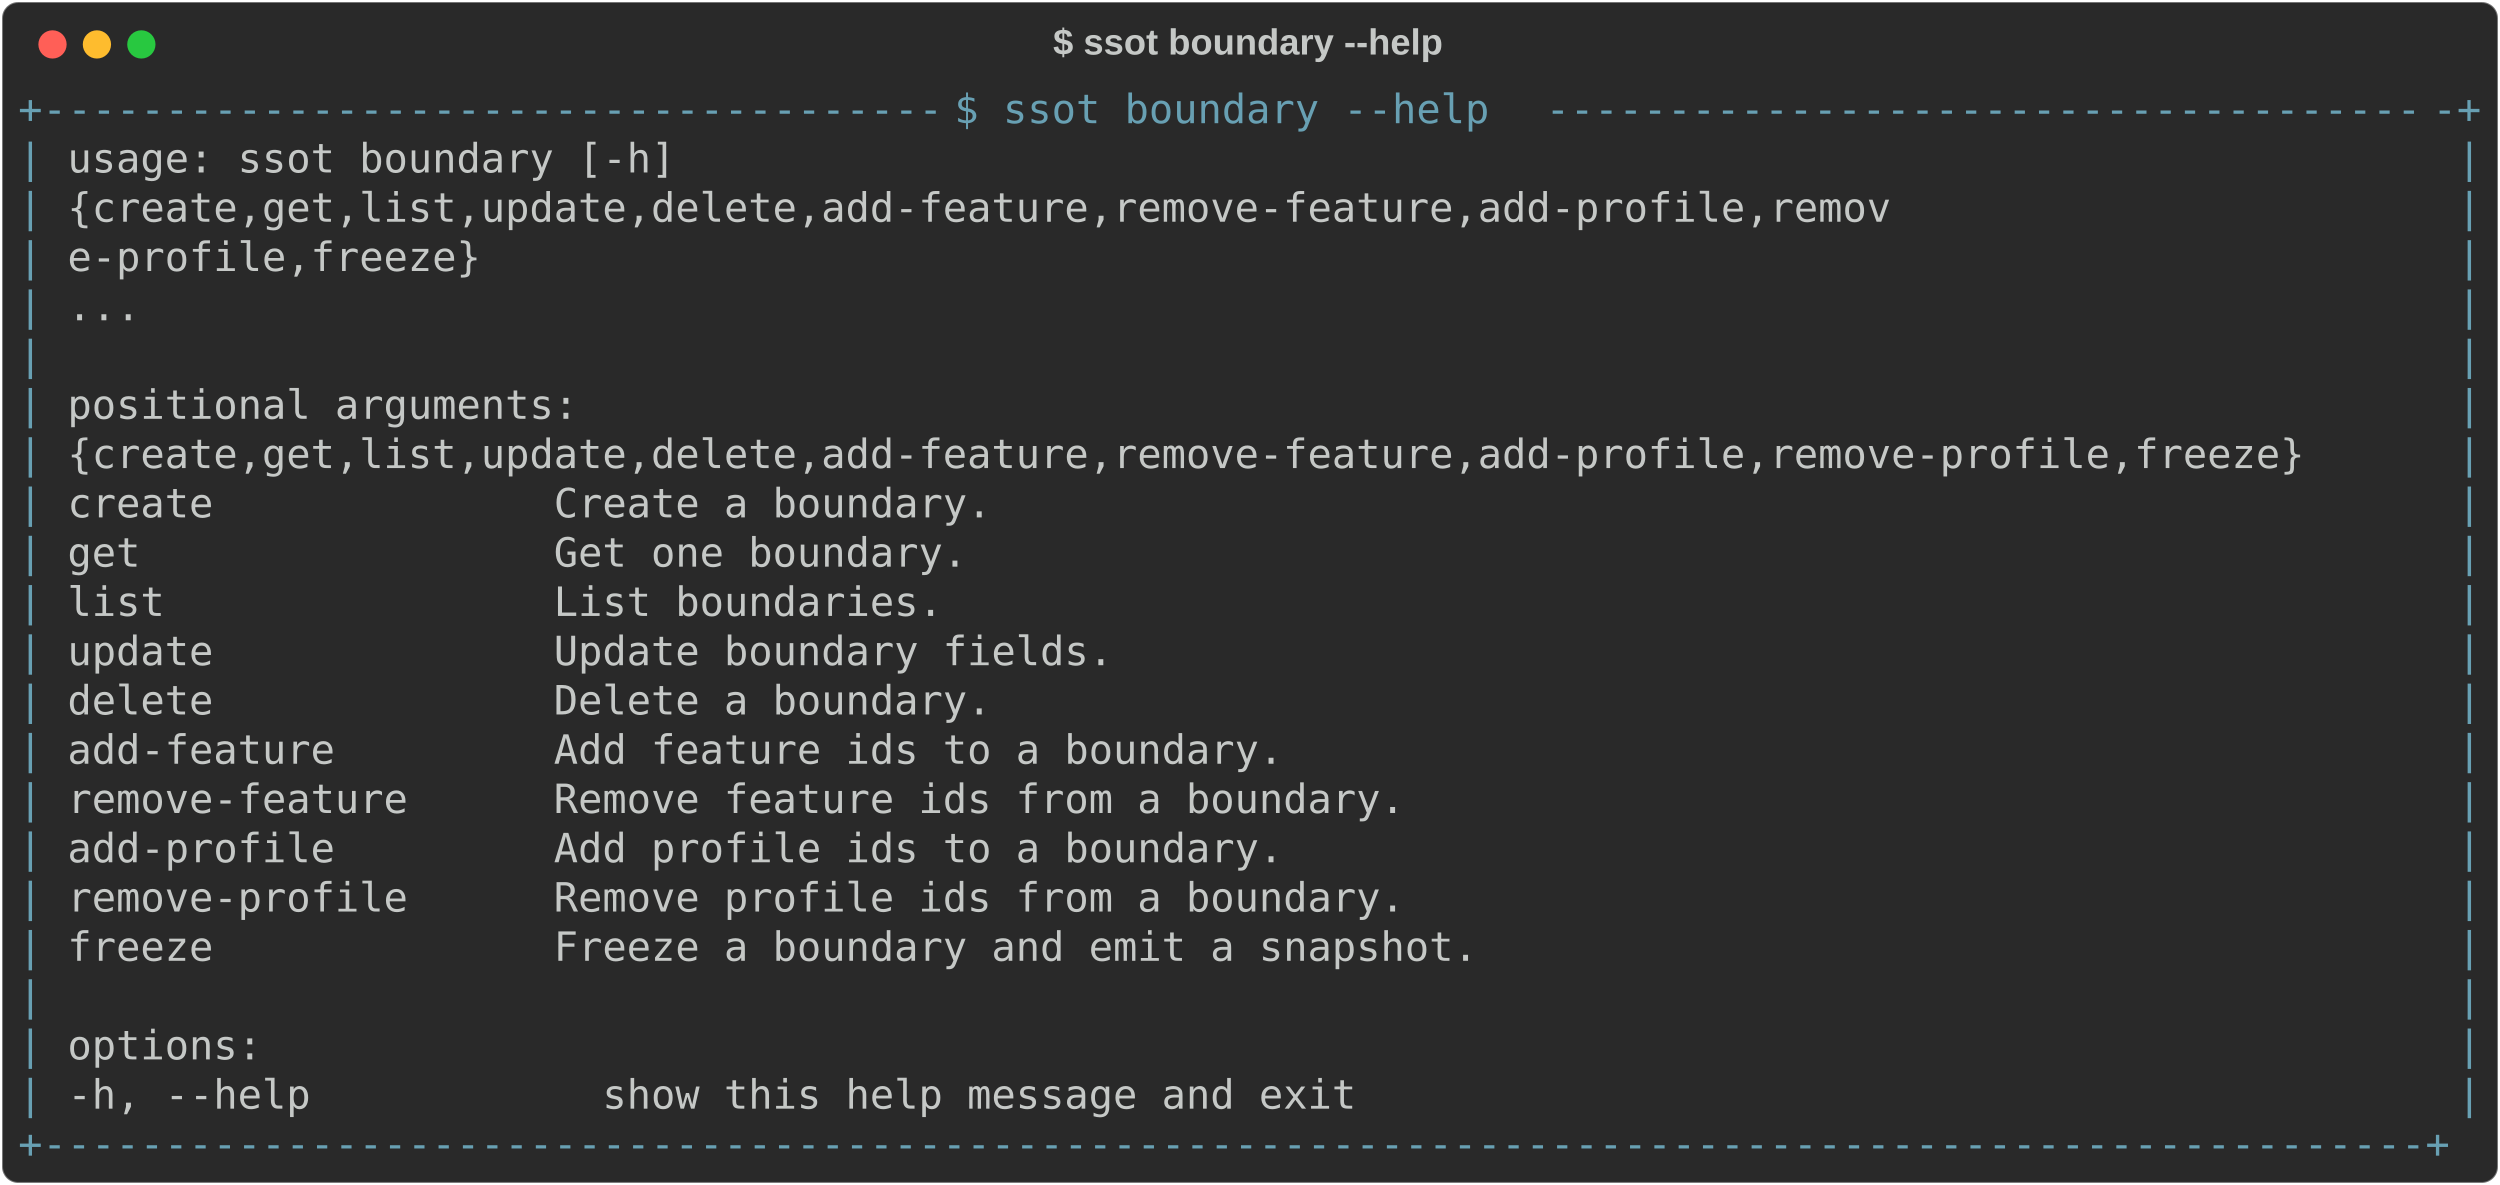
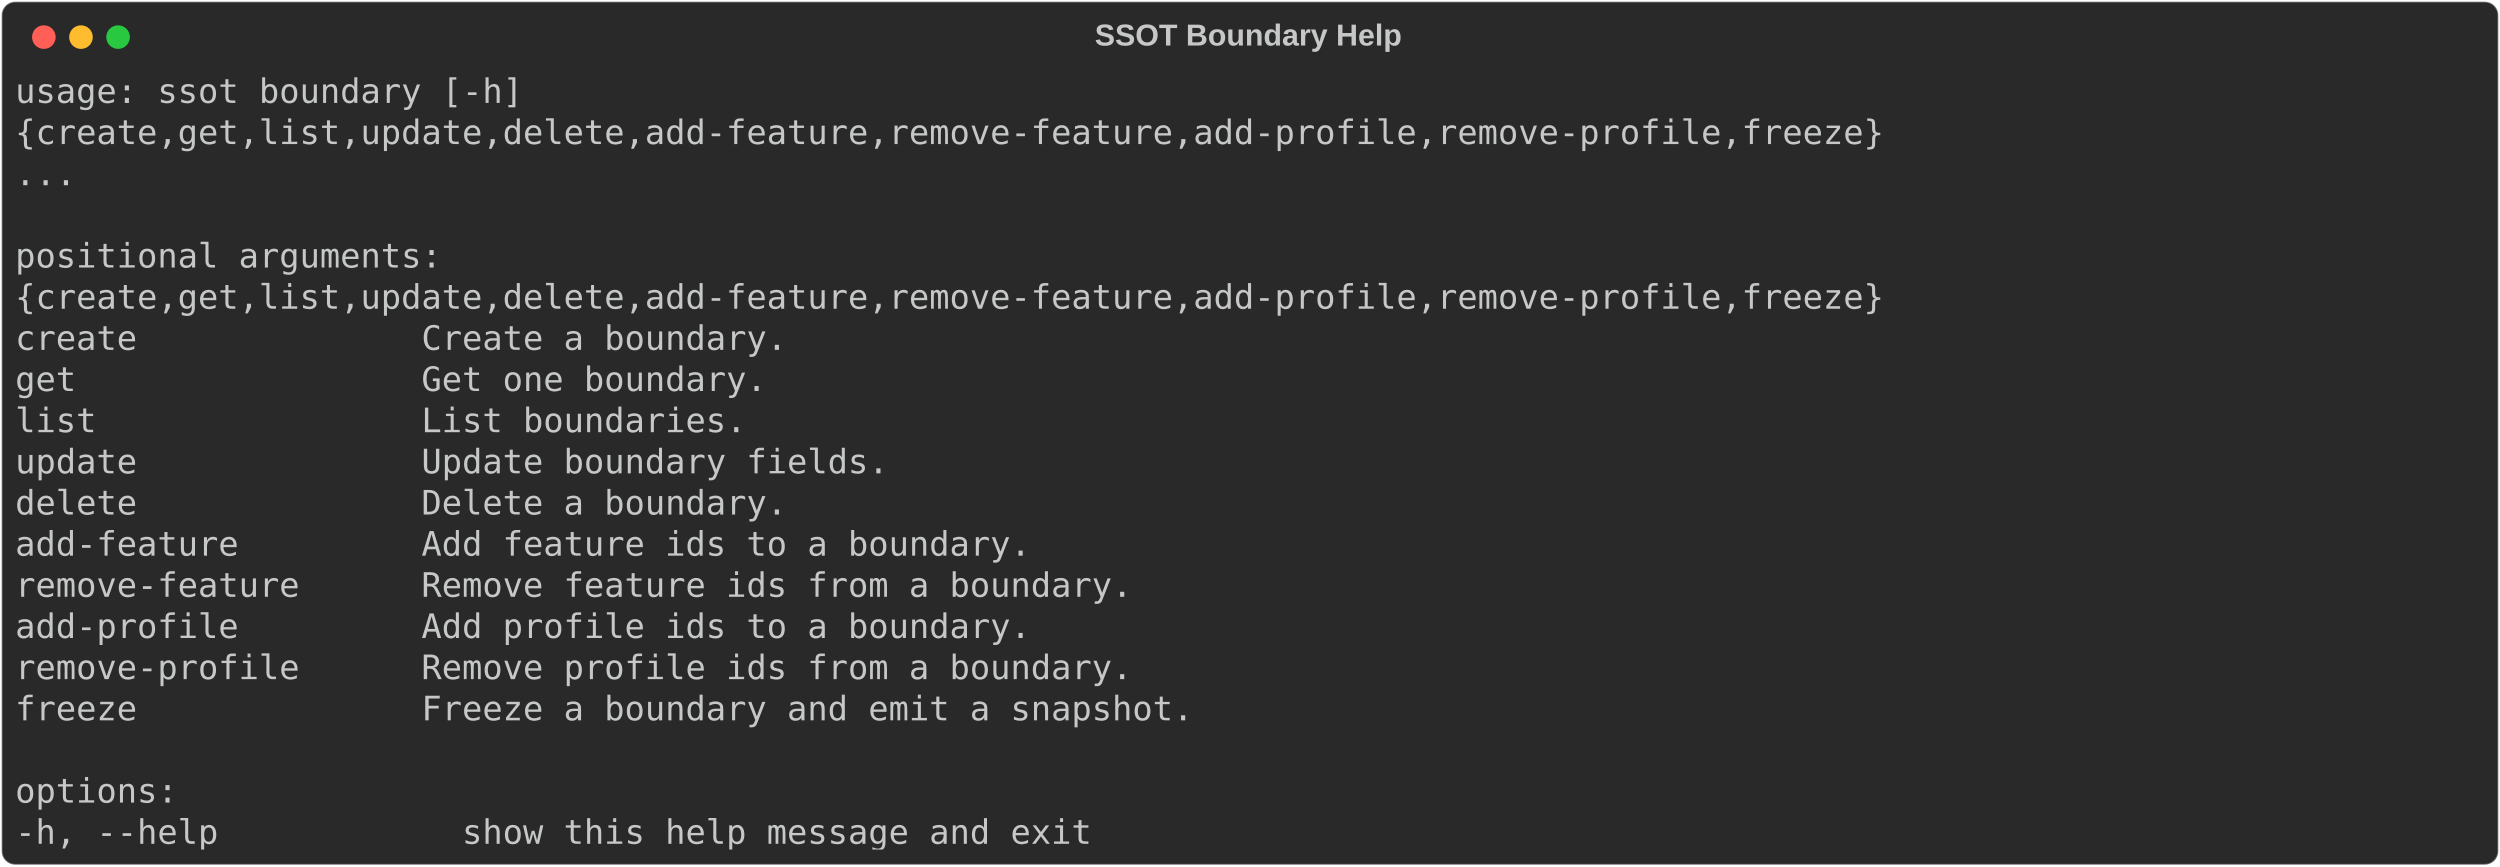
- <svg xmlns="http://www.w3.org/2000/svg" class="rich-terminal" viewBox="0 0 1238 586.8">
+ <svg xmlns="http://www.w3.org/2000/svg" class="rich-terminal" viewBox="0 0 1482 513.6">
  <style>

    @font-face {
        font-family: "Fira Code";
        src: local("FiraCode-Regular"),
                url("https://cdnjs.cloudflare.com/ajax/libs/firacode/6.2.0/woff2/FiraCode-Regular.woff2") format("woff2"),
                url("https://cdnjs.cloudflare.com/ajax/libs/firacode/6.2.0/woff/FiraCode-Regular.woff") format("woff");
        font-style: normal;
        font-weight: 400;
    }
    @font-face {
        font-family: "Fira Code";
        src: local("FiraCode-Bold"),
                url("https://cdnjs.cloudflare.com/ajax/libs/firacode/6.2.0/woff2/FiraCode-Bold.woff2") format("woff2"),
                url("https://cdnjs.cloudflare.com/ajax/libs/firacode/6.2.0/woff/FiraCode-Bold.woff") format("woff");
        font-style: bold;
        font-weight: 700;
    }

-     .terminal-4168868324-matrix {
+     .terminal-23107244-matrix {
        font-family: Fira Code, monospace;
        font-size: 20px;
        line-height: 24.4px;
        font-variant-east-asian: full-width;
    }

-     .terminal-4168868324-title {
+     .terminal-23107244-title {
        font-size: 18px;
        font-weight: bold;
        font-family: arial;
    }

-     .terminal-4168868324-r1 { fill: #68a0b3 }
- .terminal-4168868324-r2 { fill: #c5c8c6 }
+     .terminal-23107244-r1 { fill: #c5c8c6 }
    </style>
  <defs>
-     <clipPath id="terminal-4168868324-clip-terminal">
-       <rect x="0" y="0" width="1219.0" height="535.8" />
+     <clipPath id="terminal-23107244-clip-terminal">
+       <rect x="0" y="0" width="1463.0" height="462.6" />
    </clipPath>
-     <clipPath id="terminal-4168868324-line-0">
-       <rect x="0" y="1.5" width="1220" height="24.65" />
+     <clipPath id="terminal-23107244-line-0">
+       <rect x="0" y="1.5" width="1464" height="24.65" />
    </clipPath>
-     <clipPath id="terminal-4168868324-line-1">
-       <rect x="0" y="25.9" width="1220" height="24.65" />
+     <clipPath id="terminal-23107244-line-1">
+       <rect x="0" y="25.9" width="1464" height="24.65" />
    </clipPath>
-     <clipPath id="terminal-4168868324-line-2">
-       <rect x="0" y="50.3" width="1220" height="24.65" />
+     <clipPath id="terminal-23107244-line-2">
+       <rect x="0" y="50.3" width="1464" height="24.65" />
    </clipPath>
-     <clipPath id="terminal-4168868324-line-3">
-       <rect x="0" y="74.7" width="1220" height="24.65" />
+     <clipPath id="terminal-23107244-line-3">
+       <rect x="0" y="74.7" width="1464" height="24.65" />
    </clipPath>
-     <clipPath id="terminal-4168868324-line-4">
-       <rect x="0" y="99.1" width="1220" height="24.65" />
+     <clipPath id="terminal-23107244-line-4">
+       <rect x="0" y="99.1" width="1464" height="24.65" />
    </clipPath>
-     <clipPath id="terminal-4168868324-line-5">
-       <rect x="0" y="123.5" width="1220" height="24.65" />
+     <clipPath id="terminal-23107244-line-5">
+       <rect x="0" y="123.5" width="1464" height="24.65" />
    </clipPath>
-     <clipPath id="terminal-4168868324-line-6">
-       <rect x="0" y="147.9" width="1220" height="24.65" />
+     <clipPath id="terminal-23107244-line-6">
+       <rect x="0" y="147.9" width="1464" height="24.65" />
    </clipPath>
-     <clipPath id="terminal-4168868324-line-7">
-       <rect x="0" y="172.3" width="1220" height="24.65" />
+     <clipPath id="terminal-23107244-line-7">
+       <rect x="0" y="172.3" width="1464" height="24.65" />
    </clipPath>
-     <clipPath id="terminal-4168868324-line-8">
-       <rect x="0" y="196.7" width="1220" height="24.65" />
+     <clipPath id="terminal-23107244-line-8">
+       <rect x="0" y="196.7" width="1464" height="24.65" />
    </clipPath>
-     <clipPath id="terminal-4168868324-line-9">
-       <rect x="0" y="221.1" width="1220" height="24.65" />
+     <clipPath id="terminal-23107244-line-9">
+       <rect x="0" y="221.1" width="1464" height="24.65" />
    </clipPath>
-     <clipPath id="terminal-4168868324-line-10">
-       <rect x="0" y="245.5" width="1220" height="24.65" />
+     <clipPath id="terminal-23107244-line-10">
+       <rect x="0" y="245.5" width="1464" height="24.65" />
    </clipPath>
-     <clipPath id="terminal-4168868324-line-11">
-       <rect x="0" y="269.9" width="1220" height="24.65" />
+     <clipPath id="terminal-23107244-line-11">
+       <rect x="0" y="269.9" width="1464" height="24.65" />
    </clipPath>
-     <clipPath id="terminal-4168868324-line-12">
-       <rect x="0" y="294.3" width="1220" height="24.65" />
+     <clipPath id="terminal-23107244-line-12">
+       <rect x="0" y="294.3" width="1464" height="24.65" />
    </clipPath>
-     <clipPath id="terminal-4168868324-line-13">
-       <rect x="0" y="318.7" width="1220" height="24.65" />
+     <clipPath id="terminal-23107244-line-13">
+       <rect x="0" y="318.7" width="1464" height="24.65" />
    </clipPath>
-     <clipPath id="terminal-4168868324-line-14">
-       <rect x="0" y="343.1" width="1220" height="24.65" />
+     <clipPath id="terminal-23107244-line-14">
+       <rect x="0" y="343.1" width="1464" height="24.65" />
    </clipPath>
-     <clipPath id="terminal-4168868324-line-15">
-       <rect x="0" y="367.5" width="1220" height="24.65" />
+     <clipPath id="terminal-23107244-line-15">
+       <rect x="0" y="367.5" width="1464" height="24.65" />
    </clipPath>
-     <clipPath id="terminal-4168868324-line-16">
-       <rect x="0" y="391.9" width="1220" height="24.65" />
+     <clipPath id="terminal-23107244-line-16">
+       <rect x="0" y="391.9" width="1464" height="24.65" />
    </clipPath>
-     <clipPath id="terminal-4168868324-line-17">
-       <rect x="0" y="416.3" width="1220" height="24.65" />
-     </clipPath>
-     <clipPath id="terminal-4168868324-line-18">
-       <rect x="0" y="440.7" width="1220" height="24.65" />
-     </clipPath>
-     <clipPath id="terminal-4168868324-line-19">
-       <rect x="0" y="465.1" width="1220" height="24.65" />
-     </clipPath>
-     <clipPath id="terminal-4168868324-line-20">
-       <rect x="0" y="489.5" width="1220" height="24.65" />
+     <clipPath id="terminal-23107244-line-17">
+       <rect x="0" y="416.3" width="1464" height="24.65" />
    </clipPath>
  </defs>
-   <rect fill="#292929" stroke="rgba(255,255,255,0.35)" stroke-width="1" x="1" y="1" width="1236" height="584.8" rx="8" />
-   <text class="terminal-4168868324-title" fill="#c5c8c6" text-anchor="middle" x="618" y="27">$ ssot boundary --help</text>
+   <rect fill="#292929" stroke="rgba(255,255,255,0.35)" stroke-width="1" x="1" y="1" width="1480" height="511.6" rx="8" />
+   <text class="terminal-23107244-title" fill="#c5c8c6" text-anchor="middle" x="740" y="27">SSOT Boundary Help</text>
  <g transform="translate(26,22)">
    <circle cx="0" cy="0" r="7" fill="#ff5f57" />
    <circle cx="22" cy="0" r="7" fill="#febc2e" />
    <circle cx="44" cy="0" r="7" fill="#28c840" />
  </g>
-   <g transform="translate(9, 41)" clip-path="url(#terminal-4168868324-clip-terminal)">
-     <g class="terminal-4168868324-matrix">
-       <text class="terminal-4168868324-r1" x="0" y="20" textLength="24.4" clip-path="url(#terminal-4168868324-line-0)">+-</text>
-       <text class="terminal-4168868324-r1" x="24.4" y="20" textLength="439.2" clip-path="url(#terminal-4168868324-line-0)">------------------------------------</text>
-       <text class="terminal-4168868324-r1" x="463.6" y="20" textLength="292.8" clip-path="url(#terminal-4168868324-line-0)"> $ ssot boundary --help </text>
-       <text class="terminal-4168868324-r1" x="756.4" y="20" textLength="439.2" clip-path="url(#terminal-4168868324-line-0)">------------------------------------</text>
-       <text class="terminal-4168868324-r1" x="1195.6" y="20" textLength="24.4" clip-path="url(#terminal-4168868324-line-0)">-+</text>
-       <text class="terminal-4168868324-r2" x="1220" y="20" textLength="12.2" clip-path="url(#terminal-4168868324-line-0)">
+   <g transform="translate(9, 41)" clip-path="url(#terminal-23107244-clip-terminal)">
+     <g class="terminal-23107244-matrix">
+       <text class="terminal-23107244-r1" x="0" y="20" textLength="305" clip-path="url(#terminal-23107244-line-0)">usage: ssot boundary [-h]</text>
+       <text class="terminal-23107244-r1" x="1464" y="20" textLength="12.2" clip-path="url(#terminal-23107244-line-0)">
</text>
-       <text class="terminal-4168868324-r1" x="0" y="44.4" textLength="12.2" clip-path="url(#terminal-4168868324-line-1)">|</text>
-       <text class="terminal-4168868324-r2" x="24.4" y="44.4" textLength="305" clip-path="url(#terminal-4168868324-line-1)">usage: ssot boundary [-h]</text>
-       <text class="terminal-4168868324-r1" x="1207.8" y="44.4" textLength="12.2" clip-path="url(#terminal-4168868324-line-1)">|</text>
-       <text class="terminal-4168868324-r2" x="1220" y="44.4" textLength="12.2" clip-path="url(#terminal-4168868324-line-1)">
+       <text class="terminal-23107244-r1" x="0" y="44.4" textLength="1378.6" clip-path="url(#terminal-23107244-line-1)">                     {create,get,list,update,delete,add-feature,remove-feature,add-profile,remove-profile,freeze}</text>
+       <text class="terminal-23107244-r1" x="1464" y="44.4" textLength="12.2" clip-path="url(#terminal-23107244-line-1)">
</text>
-       <text class="terminal-4168868324-r1" x="0" y="68.8" textLength="12.2" clip-path="url(#terminal-4168868324-line-2)">|</text>
-       <text class="terminal-4168868324-r2" x="24.4" y="68.8" textLength="1171.2" clip-path="url(#terminal-4168868324-line-2)">                     {create,get,list,update,delete,add-feature,remove-feature,add-profile,remov</text>
-       <text class="terminal-4168868324-r1" x="1207.8" y="68.8" textLength="12.2" clip-path="url(#terminal-4168868324-line-2)">|</text>
-       <text class="terminal-4168868324-r2" x="1220" y="68.8" textLength="12.2" clip-path="url(#terminal-4168868324-line-2)">
+       <text class="terminal-23107244-r1" x="0" y="68.8" textLength="292.8" clip-path="url(#terminal-23107244-line-2)">                     ...</text>
+       <text class="terminal-23107244-r1" x="1464" y="68.8" textLength="12.2" clip-path="url(#terminal-23107244-line-2)">
</text>
-       <text class="terminal-4168868324-r1" x="0" y="93.2" textLength="12.2" clip-path="url(#terminal-4168868324-line-3)">|</text>
-       <text class="terminal-4168868324-r2" x="24.4" y="93.2" textLength="207.4" clip-path="url(#terminal-4168868324-line-3)">e-profile,freeze}</text>
-       <text class="terminal-4168868324-r1" x="1207.8" y="93.2" textLength="12.2" clip-path="url(#terminal-4168868324-line-3)">|</text>
-       <text class="terminal-4168868324-r2" x="1220" y="93.2" textLength="12.2" clip-path="url(#terminal-4168868324-line-3)">
+       <text class="terminal-23107244-r1" x="1464" y="93.2" textLength="12.2" clip-path="url(#terminal-23107244-line-3)">
</text>
-       <text class="terminal-4168868324-r1" x="0" y="117.6" textLength="12.2" clip-path="url(#terminal-4168868324-line-4)">|</text>
-       <text class="terminal-4168868324-r2" x="24.4" y="117.6" textLength="292.8" clip-path="url(#terminal-4168868324-line-4)">                     ...</text>
-       <text class="terminal-4168868324-r1" x="1207.8" y="117.6" textLength="12.2" clip-path="url(#terminal-4168868324-line-4)">|</text>
-       <text class="terminal-4168868324-r2" x="1220" y="117.6" textLength="12.2" clip-path="url(#terminal-4168868324-line-4)">
+       <text class="terminal-23107244-r1" x="0" y="117.6" textLength="256.2" clip-path="url(#terminal-23107244-line-4)">positional arguments:</text>
+       <text class="terminal-23107244-r1" x="1464" y="117.6" textLength="12.2" clip-path="url(#terminal-23107244-line-4)">
</text>
-       <text class="terminal-4168868324-r1" x="0" y="142" textLength="12.2" clip-path="url(#terminal-4168868324-line-5)">|</text>
-       <text class="terminal-4168868324-r1" x="1207.8" y="142" textLength="12.2" clip-path="url(#terminal-4168868324-line-5)">|</text>
-       <text class="terminal-4168868324-r2" x="1220" y="142" textLength="12.2" clip-path="url(#terminal-4168868324-line-5)">
+       <text class="terminal-23107244-r1" x="0" y="142" textLength="1146.8" clip-path="url(#terminal-23107244-line-5)">  {create,get,list,update,delete,add-feature,remove-feature,add-profile,remove-profile,freeze}</text>
+       <text class="terminal-23107244-r1" x="1464" y="142" textLength="12.2" clip-path="url(#terminal-23107244-line-5)">
</text>
-       <text class="terminal-4168868324-r1" x="0" y="166.4" textLength="12.2" clip-path="url(#terminal-4168868324-line-6)">|</text>
-       <text class="terminal-4168868324-r2" x="24.4" y="166.4" textLength="256.2" clip-path="url(#terminal-4168868324-line-6)">positional arguments:</text>
-       <text class="terminal-4168868324-r1" x="1207.8" y="166.4" textLength="12.2" clip-path="url(#terminal-4168868324-line-6)">|</text>
-       <text class="terminal-4168868324-r2" x="1220" y="166.4" textLength="12.2" clip-path="url(#terminal-4168868324-line-6)">
+       <text class="terminal-23107244-r1" x="0" y="166.4" textLength="512.4" clip-path="url(#terminal-23107244-line-6)">    create              Create a boundary.</text>
+       <text class="terminal-23107244-r1" x="1464" y="166.4" textLength="12.2" clip-path="url(#terminal-23107244-line-6)">
</text>
-       <text class="terminal-4168868324-r1" x="0" y="190.8" textLength="12.2" clip-path="url(#terminal-4168868324-line-7)">|</text>
-       <text class="terminal-4168868324-r2" x="24.4" y="190.8" textLength="1146.8" clip-path="url(#terminal-4168868324-line-7)">  {create,get,list,update,delete,add-feature,remove-feature,add-profile,remove-profile,freeze}</text>
-       <text class="terminal-4168868324-r1" x="1207.8" y="190.8" textLength="12.2" clip-path="url(#terminal-4168868324-line-7)">|</text>
-       <text class="terminal-4168868324-r2" x="1220" y="190.8" textLength="12.2" clip-path="url(#terminal-4168868324-line-7)">
+       <text class="terminal-23107244-r1" x="0" y="190.8" textLength="500.2" clip-path="url(#terminal-23107244-line-7)">    get                 Get one boundary.</text>
+       <text class="terminal-23107244-r1" x="1464" y="190.8" textLength="12.2" clip-path="url(#terminal-23107244-line-7)">
</text>
-       <text class="terminal-4168868324-r1" x="0" y="215.2" textLength="12.2" clip-path="url(#terminal-4168868324-line-8)">|</text>
-       <text class="terminal-4168868324-r2" x="24.4" y="215.2" textLength="512.4" clip-path="url(#terminal-4168868324-line-8)">    create              Create a boundary.</text>
-       <text class="terminal-4168868324-r1" x="1207.8" y="215.2" textLength="12.2" clip-path="url(#terminal-4168868324-line-8)">|</text>
-       <text class="terminal-4168868324-r2" x="1220" y="215.2" textLength="12.2" clip-path="url(#terminal-4168868324-line-8)">
+       <text class="terminal-23107244-r1" x="0" y="215.2" textLength="488" clip-path="url(#terminal-23107244-line-8)">    list                List boundaries.</text>
+       <text class="terminal-23107244-r1" x="1464" y="215.2" textLength="12.2" clip-path="url(#terminal-23107244-line-8)">
</text>
-       <text class="terminal-4168868324-r1" x="0" y="239.6" textLength="12.2" clip-path="url(#terminal-4168868324-line-9)">|</text>
-       <text class="terminal-4168868324-r2" x="24.4" y="239.6" textLength="500.2" clip-path="url(#terminal-4168868324-line-9)">    get                 Get one boundary.</text>
-       <text class="terminal-4168868324-r1" x="1207.8" y="239.6" textLength="12.2" clip-path="url(#terminal-4168868324-line-9)">|</text>
-       <text class="terminal-4168868324-r2" x="1220" y="239.6" textLength="12.2" clip-path="url(#terminal-4168868324-line-9)">
+       <text class="terminal-23107244-r1" x="0" y="239.6" textLength="573.4" clip-path="url(#terminal-23107244-line-9)">    update              Update boundary fields.</text>
+       <text class="terminal-23107244-r1" x="1464" y="239.6" textLength="12.2" clip-path="url(#terminal-23107244-line-9)">
</text>
-       <text class="terminal-4168868324-r1" x="0" y="264" textLength="12.2" clip-path="url(#terminal-4168868324-line-10)">|</text>
-       <text class="terminal-4168868324-r2" x="24.4" y="264" textLength="488" clip-path="url(#terminal-4168868324-line-10)">    list                List boundaries.</text>
-       <text class="terminal-4168868324-r1" x="1207.8" y="264" textLength="12.2" clip-path="url(#terminal-4168868324-line-10)">|</text>
-       <text class="terminal-4168868324-r2" x="1220" y="264" textLength="12.2" clip-path="url(#terminal-4168868324-line-10)">
+       <text class="terminal-23107244-r1" x="0" y="264" textLength="512.4" clip-path="url(#terminal-23107244-line-10)">    delete              Delete a boundary.</text>
+       <text class="terminal-23107244-r1" x="1464" y="264" textLength="12.2" clip-path="url(#terminal-23107244-line-10)">
</text>
-       <text class="terminal-4168868324-r1" x="0" y="288.4" textLength="12.2" clip-path="url(#terminal-4168868324-line-11)">|</text>
-       <text class="terminal-4168868324-r2" x="24.4" y="288.4" textLength="573.4" clip-path="url(#terminal-4168868324-line-11)">    update              Update boundary fields.</text>
-       <text class="terminal-4168868324-r1" x="1207.8" y="288.4" textLength="12.2" clip-path="url(#terminal-4168868324-line-11)">|</text>
-       <text class="terminal-4168868324-r2" x="1220" y="288.4" textLength="12.2" clip-path="url(#terminal-4168868324-line-11)">
+       <text class="terminal-23107244-r1" x="0" y="288.4" textLength="658.8" clip-path="url(#terminal-23107244-line-11)">    add-feature         Add feature ids to a boundary.</text>
+       <text class="terminal-23107244-r1" x="1464" y="288.4" textLength="12.2" clip-path="url(#terminal-23107244-line-11)">
</text>
-       <text class="terminal-4168868324-r1" x="0" y="312.8" textLength="12.2" clip-path="url(#terminal-4168868324-line-12)">|</text>
-       <text class="terminal-4168868324-r2" x="24.4" y="312.8" textLength="512.4" clip-path="url(#terminal-4168868324-line-12)">    delete              Delete a boundary.</text>
-       <text class="terminal-4168868324-r1" x="1207.8" y="312.8" textLength="12.2" clip-path="url(#terminal-4168868324-line-12)">|</text>
-       <text class="terminal-4168868324-r2" x="1220" y="312.8" textLength="12.2" clip-path="url(#terminal-4168868324-line-12)">
+       <text class="terminal-23107244-r1" x="0" y="312.8" textLength="719.8" clip-path="url(#terminal-23107244-line-12)">    remove-feature      Remove feature ids from a boundary.</text>
+       <text class="terminal-23107244-r1" x="1464" y="312.8" textLength="12.2" clip-path="url(#terminal-23107244-line-12)">
</text>
-       <text class="terminal-4168868324-r1" x="0" y="337.2" textLength="12.2" clip-path="url(#terminal-4168868324-line-13)">|</text>
-       <text class="terminal-4168868324-r2" x="24.4" y="337.2" textLength="658.8" clip-path="url(#terminal-4168868324-line-13)">    add-feature         Add feature ids to a boundary.</text>
-       <text class="terminal-4168868324-r1" x="1207.8" y="337.2" textLength="12.2" clip-path="url(#terminal-4168868324-line-13)">|</text>
-       <text class="terminal-4168868324-r2" x="1220" y="337.2" textLength="12.2" clip-path="url(#terminal-4168868324-line-13)">
+       <text class="terminal-23107244-r1" x="0" y="337.2" textLength="658.8" clip-path="url(#terminal-23107244-line-13)">    add-profile         Add profile ids to a boundary.</text>
+       <text class="terminal-23107244-r1" x="1464" y="337.2" textLength="12.2" clip-path="url(#terminal-23107244-line-13)">
</text>
-       <text class="terminal-4168868324-r1" x="0" y="361.6" textLength="12.2" clip-path="url(#terminal-4168868324-line-14)">|</text>
-       <text class="terminal-4168868324-r2" x="24.4" y="361.6" textLength="719.8" clip-path="url(#terminal-4168868324-line-14)">    remove-feature      Remove feature ids from a boundary.</text>
-       <text class="terminal-4168868324-r1" x="1207.8" y="361.6" textLength="12.2" clip-path="url(#terminal-4168868324-line-14)">|</text>
-       <text class="terminal-4168868324-r2" x="1220" y="361.6" textLength="12.2" clip-path="url(#terminal-4168868324-line-14)">
+       <text class="terminal-23107244-r1" x="0" y="361.6" textLength="719.8" clip-path="url(#terminal-23107244-line-14)">    remove-profile      Remove profile ids from a boundary.</text>
+       <text class="terminal-23107244-r1" x="1464" y="361.6" textLength="12.2" clip-path="url(#terminal-23107244-line-14)">
</text>
-       <text class="terminal-4168868324-r1" x="0" y="386" textLength="12.2" clip-path="url(#terminal-4168868324-line-15)">|</text>
-       <text class="terminal-4168868324-r2" x="24.4" y="386" textLength="658.8" clip-path="url(#terminal-4168868324-line-15)">    add-profile         Add profile ids to a boundary.</text>
-       <text class="terminal-4168868324-r1" x="1207.8" y="386" textLength="12.2" clip-path="url(#terminal-4168868324-line-15)">|</text>
-       <text class="terminal-4168868324-r2" x="1220" y="386" textLength="12.2" clip-path="url(#terminal-4168868324-line-15)">
+       <text class="terminal-23107244-r1" x="0" y="386" textLength="756.4" clip-path="url(#terminal-23107244-line-15)">    freeze              Freeze a boundary and emit a snapshot.</text>
+       <text class="terminal-23107244-r1" x="1464" y="386" textLength="12.2" clip-path="url(#terminal-23107244-line-15)">
</text>
-       <text class="terminal-4168868324-r1" x="0" y="410.4" textLength="12.2" clip-path="url(#terminal-4168868324-line-16)">|</text>
-       <text class="terminal-4168868324-r2" x="24.4" y="410.4" textLength="719.8" clip-path="url(#terminal-4168868324-line-16)">    remove-profile      Remove profile ids from a boundary.</text>
-       <text class="terminal-4168868324-r1" x="1207.8" y="410.4" textLength="12.2" clip-path="url(#terminal-4168868324-line-16)">|</text>
-       <text class="terminal-4168868324-r2" x="1220" y="410.4" textLength="12.2" clip-path="url(#terminal-4168868324-line-16)">
+       <text class="terminal-23107244-r1" x="1464" y="410.4" textLength="12.2" clip-path="url(#terminal-23107244-line-16)">
</text>
-       <text class="terminal-4168868324-r1" x="0" y="434.8" textLength="12.2" clip-path="url(#terminal-4168868324-line-17)">|</text>
-       <text class="terminal-4168868324-r2" x="24.4" y="434.8" textLength="756.4" clip-path="url(#terminal-4168868324-line-17)">    freeze              Freeze a boundary and emit a snapshot.</text>
-       <text class="terminal-4168868324-r1" x="1207.8" y="434.8" textLength="12.2" clip-path="url(#terminal-4168868324-line-17)">|</text>
-       <text class="terminal-4168868324-r2" x="1220" y="434.8" textLength="12.2" clip-path="url(#terminal-4168868324-line-17)">
+       <text class="terminal-23107244-r1" x="0" y="434.8" textLength="97.6" clip-path="url(#terminal-23107244-line-17)">options:</text>
+       <text class="terminal-23107244-r1" x="1464" y="434.8" textLength="12.2" clip-path="url(#terminal-23107244-line-17)">
</text>
-       <text class="terminal-4168868324-r1" x="0" y="459.2" textLength="12.2" clip-path="url(#terminal-4168868324-line-18)">|</text>
-       <text class="terminal-4168868324-r1" x="1207.8" y="459.2" textLength="12.2" clip-path="url(#terminal-4168868324-line-18)">|</text>
-       <text class="terminal-4168868324-r2" x="1220" y="459.2" textLength="12.2" clip-path="url(#terminal-4168868324-line-18)">
- </text>
-       <text class="terminal-4168868324-r1" x="0" y="483.6" textLength="12.2" clip-path="url(#terminal-4168868324-line-19)">|</text>
-       <text class="terminal-4168868324-r2" x="24.4" y="483.6" textLength="97.6" clip-path="url(#terminal-4168868324-line-19)">options:</text>
-       <text class="terminal-4168868324-r1" x="1207.8" y="483.6" textLength="12.2" clip-path="url(#terminal-4168868324-line-19)">|</text>
-       <text class="terminal-4168868324-r2" x="1220" y="483.6" textLength="12.2" clip-path="url(#terminal-4168868324-line-19)">
- </text>
-       <text class="terminal-4168868324-r1" x="0" y="508" textLength="12.2" clip-path="url(#terminal-4168868324-line-20)">|</text>
-       <text class="terminal-4168868324-r2" x="24.4" y="508" textLength="671" clip-path="url(#terminal-4168868324-line-20)">  -h, --help            show this help message and exit</text>
-       <text class="terminal-4168868324-r1" x="1207.8" y="508" textLength="12.2" clip-path="url(#terminal-4168868324-line-20)">|</text>
-       <text class="terminal-4168868324-r2" x="1220" y="508" textLength="12.2" clip-path="url(#terminal-4168868324-line-20)">
- </text>
-       <text class="terminal-4168868324-r1" x="0" y="532.4" textLength="1220" clip-path="url(#terminal-4168868324-line-21)">+--------------------------------------------------------------------------------------------------+</text>
-       <text class="terminal-4168868324-r2" x="1220" y="532.4" textLength="12.2" clip-path="url(#terminal-4168868324-line-21)">
+       <text class="terminal-23107244-r1" x="0" y="459.2" textLength="671" clip-path="url(#terminal-23107244-line-18)">  -h, --help            show this help message and exit</text>
+       <text class="terminal-23107244-r1" x="1464" y="459.2" textLength="12.2" clip-path="url(#terminal-23107244-line-18)">
</text>
    </g>
  </g>
</svg>
